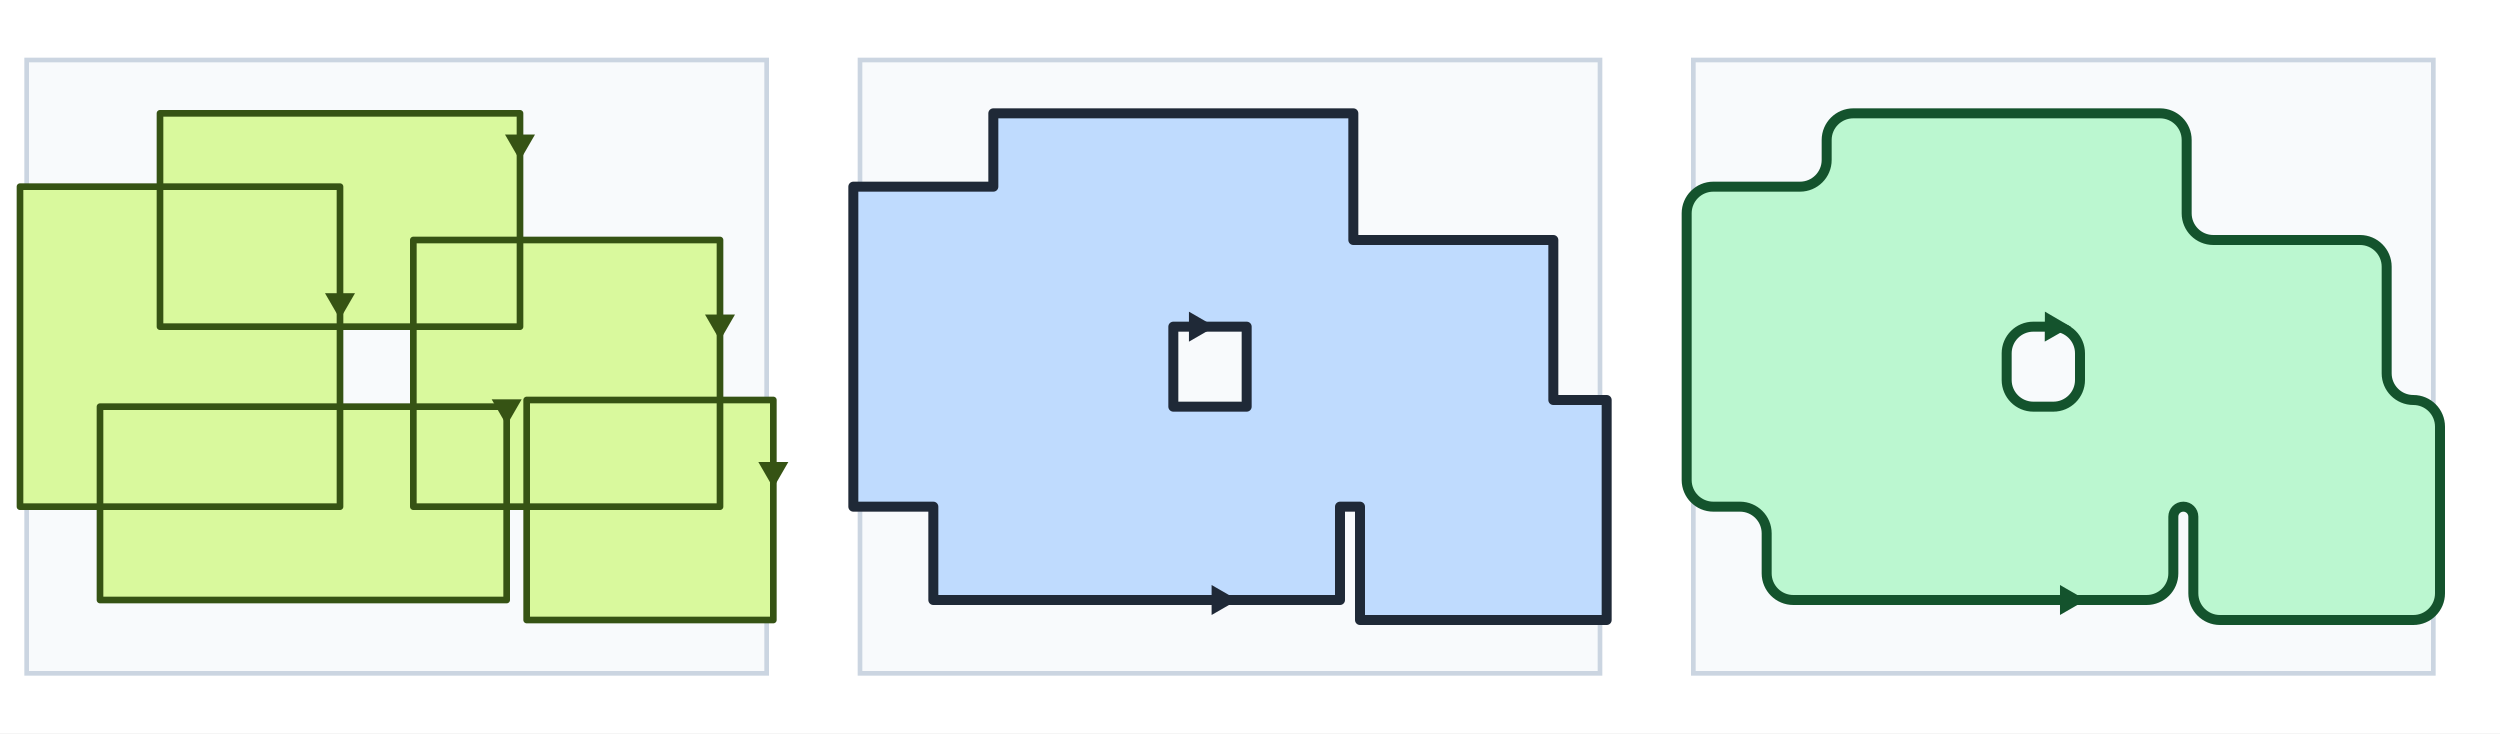
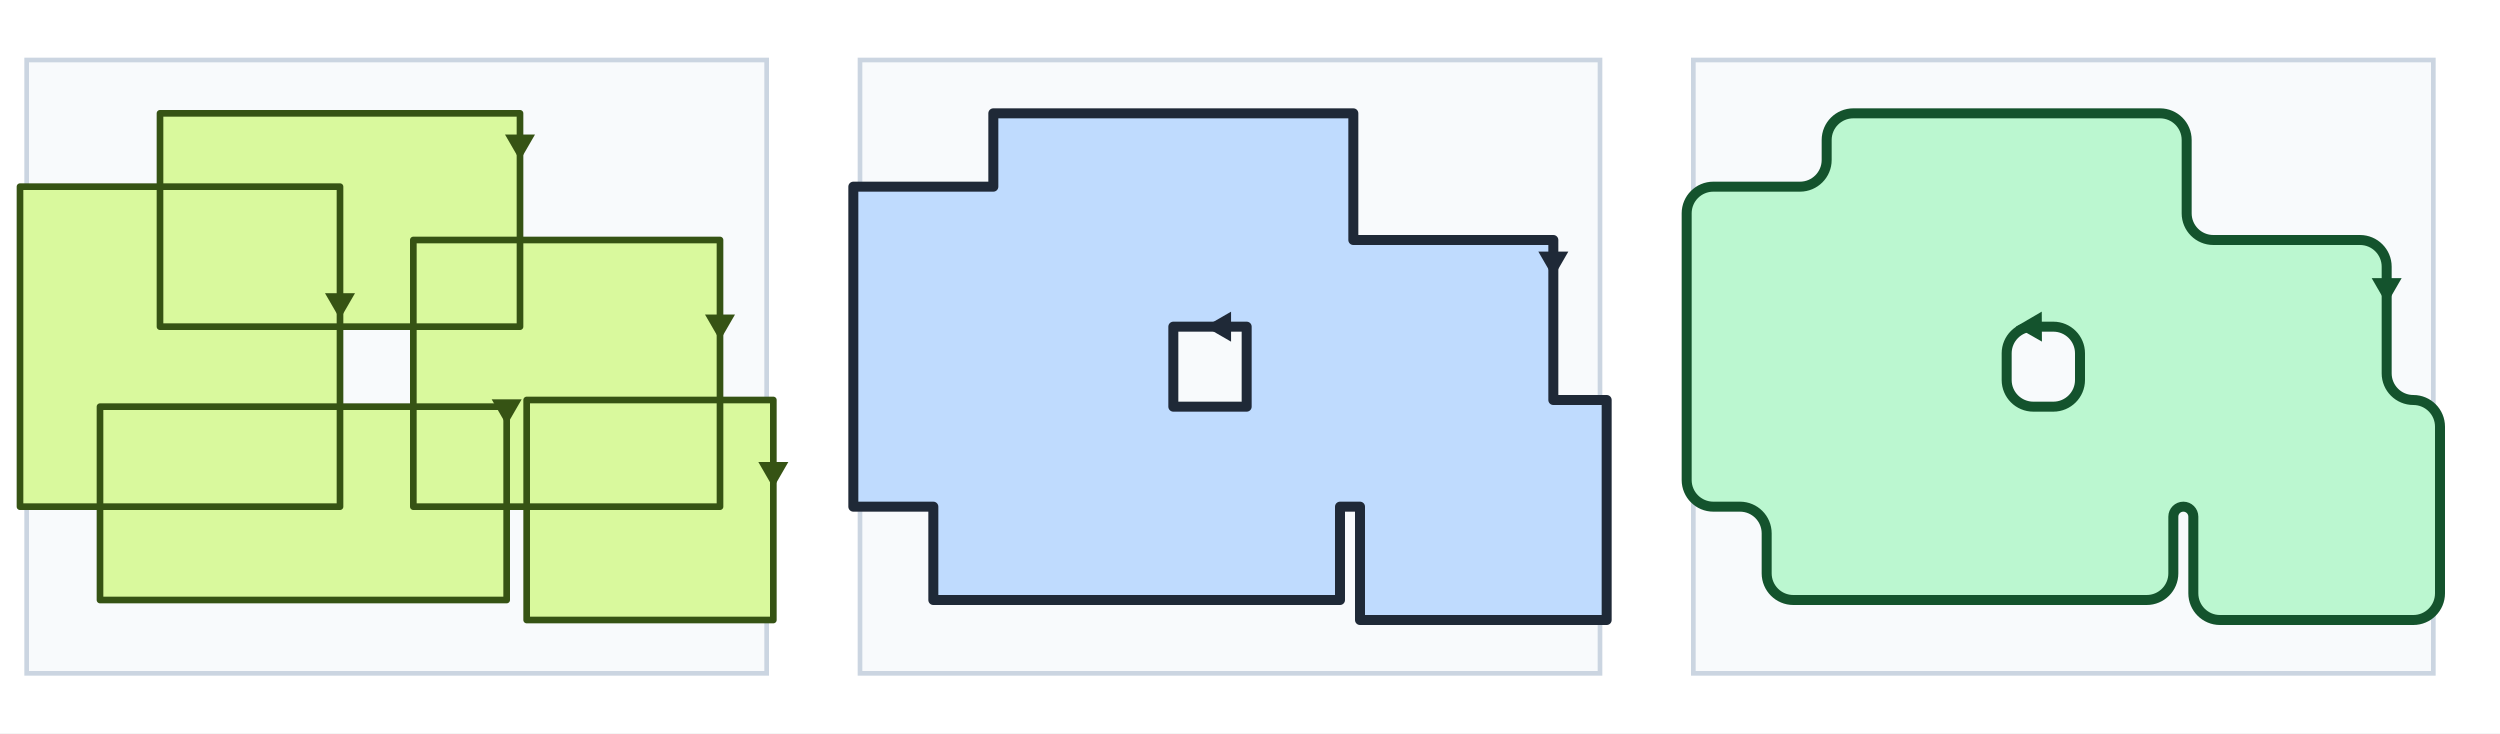
<svg xmlns="http://www.w3.org/2000/svg" viewBox="0 0 750 220" width="750" height="220">
  <rect x="0" y="0" width="750" height="220" style="fill: #ffffff" />
  <rect x="8" y="18" width="222" height="184" style="fill: #f8fafc; stroke: #cbd5e1; stroke-width: 1.4" />
  <rect x="258" y="18" width="222" height="184" style="fill: #f8fafc; stroke: #cbd5e1; stroke-width: 1.4" />
  <rect x="508" y="18" width="222" height="184" style="fill: #f8fafc; stroke: #cbd5e1; stroke-width: 1.4" />
  <path d="M 6 56 H 102 V 152 H 6 Z M 48 34 H 156 V 98 H 48 Z M 124 72 H 216 V 152 H 124 Z M 30 122 H 152 V 180 H 30 Z M 158 120 H 232 V 186 H 158 Z" style="fill: #d9f99d; stroke: #365314; stroke-width: 2; stroke-linejoin: round" />
  <path d="M 102 95.756 L 106.5 87.962 H 97.5 Z" style="fill: #365314; stroke: none" />
  <path d="M 156 48.156 L 160.5 40.362 H 151.5 Z" style="fill: #365314; stroke: none" />
  <path d="M 216 102.156 L 220.5 94.362 H 211.5 Z" style="fill: #365314; stroke: none" />
  <path d="M 152 127.596 L 156.5 119.802 H 147.5 Z" style="fill: #365314; stroke: none" />
  <path d="M 232 146.396 L 236.5 138.602 H 227.5 Z" style="fill: #365314; stroke: none" />
-   <path d="M 298 56 H 256 V 152 H 280 V 180 H 402 V 152 H 408 V 186 H 482 V 120 H 466 V 72 H 406 V 34 H 298 Z M 352 122 V 98 H 374 V 122 Z" style="fill: #bfdbfe; stroke: #1f2937; stroke-width: 3; stroke-linejoin: round" />
-   <path d="M 371.276 180 L 363.482 175.5 V 184.5 Z" style="fill: #1f2937; stroke: none" />
-   <path d="M 364.476 98 L 356.682 93.5 V 102.5 Z" style="fill: #1f2937; stroke: none" />
-   <path d="M 540 56 H 514 A 8 8 0 0 0 506 64 V 144 A 8 8 0 0 0 514 152 H 522 A 8 8 0 0 1 530 160 V 172 A 8 8 0 0 0 538 180 H 644 A 8 8 0 0 0 652 172 V 155 A 3 3 0 0 1 655 152 H 655 A 3 3 0 0 1 658 155 V 178 A 8 8 0 0 0 666 186 H 724 A 8 8 0 0 0 732 178 V 128 A 8 8 0 0 0 724 120 H 724 A 8 8 0 0 1 716 112 V 80 A 8 8 0 0 0 708 72 H 664 A 8 8 0 0 1 656 64 V 42 A 8 8 0 0 0 648 34 H 556 A 8 8 0 0 0 548 42 V 48 A 8 8 0 0 1 540 56 Z M 602 114 V 106 A 8 8 0 0 1 610 98 H 616 A 8 8 0 0 1 624 106 V 114 A 8 8 0 0 1 616 122 H 610 A 8 8 0 0 1 602 114 Z" style="fill: #bbf7d0; stroke: #14532d; stroke-width: 3; stroke-linejoin: round" />
-   <path d="M 625.791 180 L 617.997 175.5 V 184.5 Z" style="fill: #14532d; stroke: none" />
-   <path d="M 621.24 98.029 L 613.471 93.486 L 613.421 102.486 Z" style="fill: #14532d; stroke: none" />
+   <path d="M 256 56 H 298 V 34 H 406 V 72 H 466 V 120 H 482 V 186 H 408 V 152 H 402 V 180 H 280 V 152 H 256 Z M 374 122 V 98 H 352 V 122 Z" style="fill: #bfdbfe; stroke: #1f2937; stroke-width: 3; stroke-linejoin: round" />
+   <path d="M 466 83.276 L 470.5 75.482 H 461.5 Z" style="fill: #1f2937; stroke: none" />
+   <path d="M 361.524 98 L 369.318 102.5 V 93.5 Z" style="fill: #1f2937; stroke: none" />
+   <path d="M 514 56 H 540 A 8 8 0 0 0 548 48 V 42 A 8 8 0 0 1 556 34 H 648 A 8 8 0 0 1 656 42 V 64 A 8 8 0 0 0 664 72 H 708 A 8 8 0 0 1 716 80 V 112 A 8 8 0 0 0 724 120 H 724 A 8 8 0 0 1 732 128 V 178 A 8 8 0 0 1 724 186 H 666 A 8 8 0 0 1 658 178 V 155 A 3 3 0 0 0 655 152 H 655 A 3 3 0 0 0 652 155 V 172 A 8 8 0 0 1 644 180 H 538 A 8 8 0 0 1 530 172 V 160 A 8 8 0 0 0 522 152 H 514 A 8 8 0 0 1 506 144 V 64 A 8 8 0 0 1 514 56 Z M 624 114 V 106 A 8 8 0 0 0 616 98 H 610 A 8 8 0 0 0 602 106 V 114 A 8 8 0 0 0 610 122 H 616 A 8 8 0 0 0 624 114 Z" style="fill: #bbf7d0; stroke: #14532d; stroke-width: 3; stroke-linejoin: round" />
+   <path d="M 716 91.225 L 720.5 83.43 H 711.5 Z" style="fill: #14532d; stroke: none" />
+   <path d="M 604.76 98.029 L 612.579 102.486 L 612.529 93.486 Z" style="fill: #14532d; stroke: none" />
</svg>
